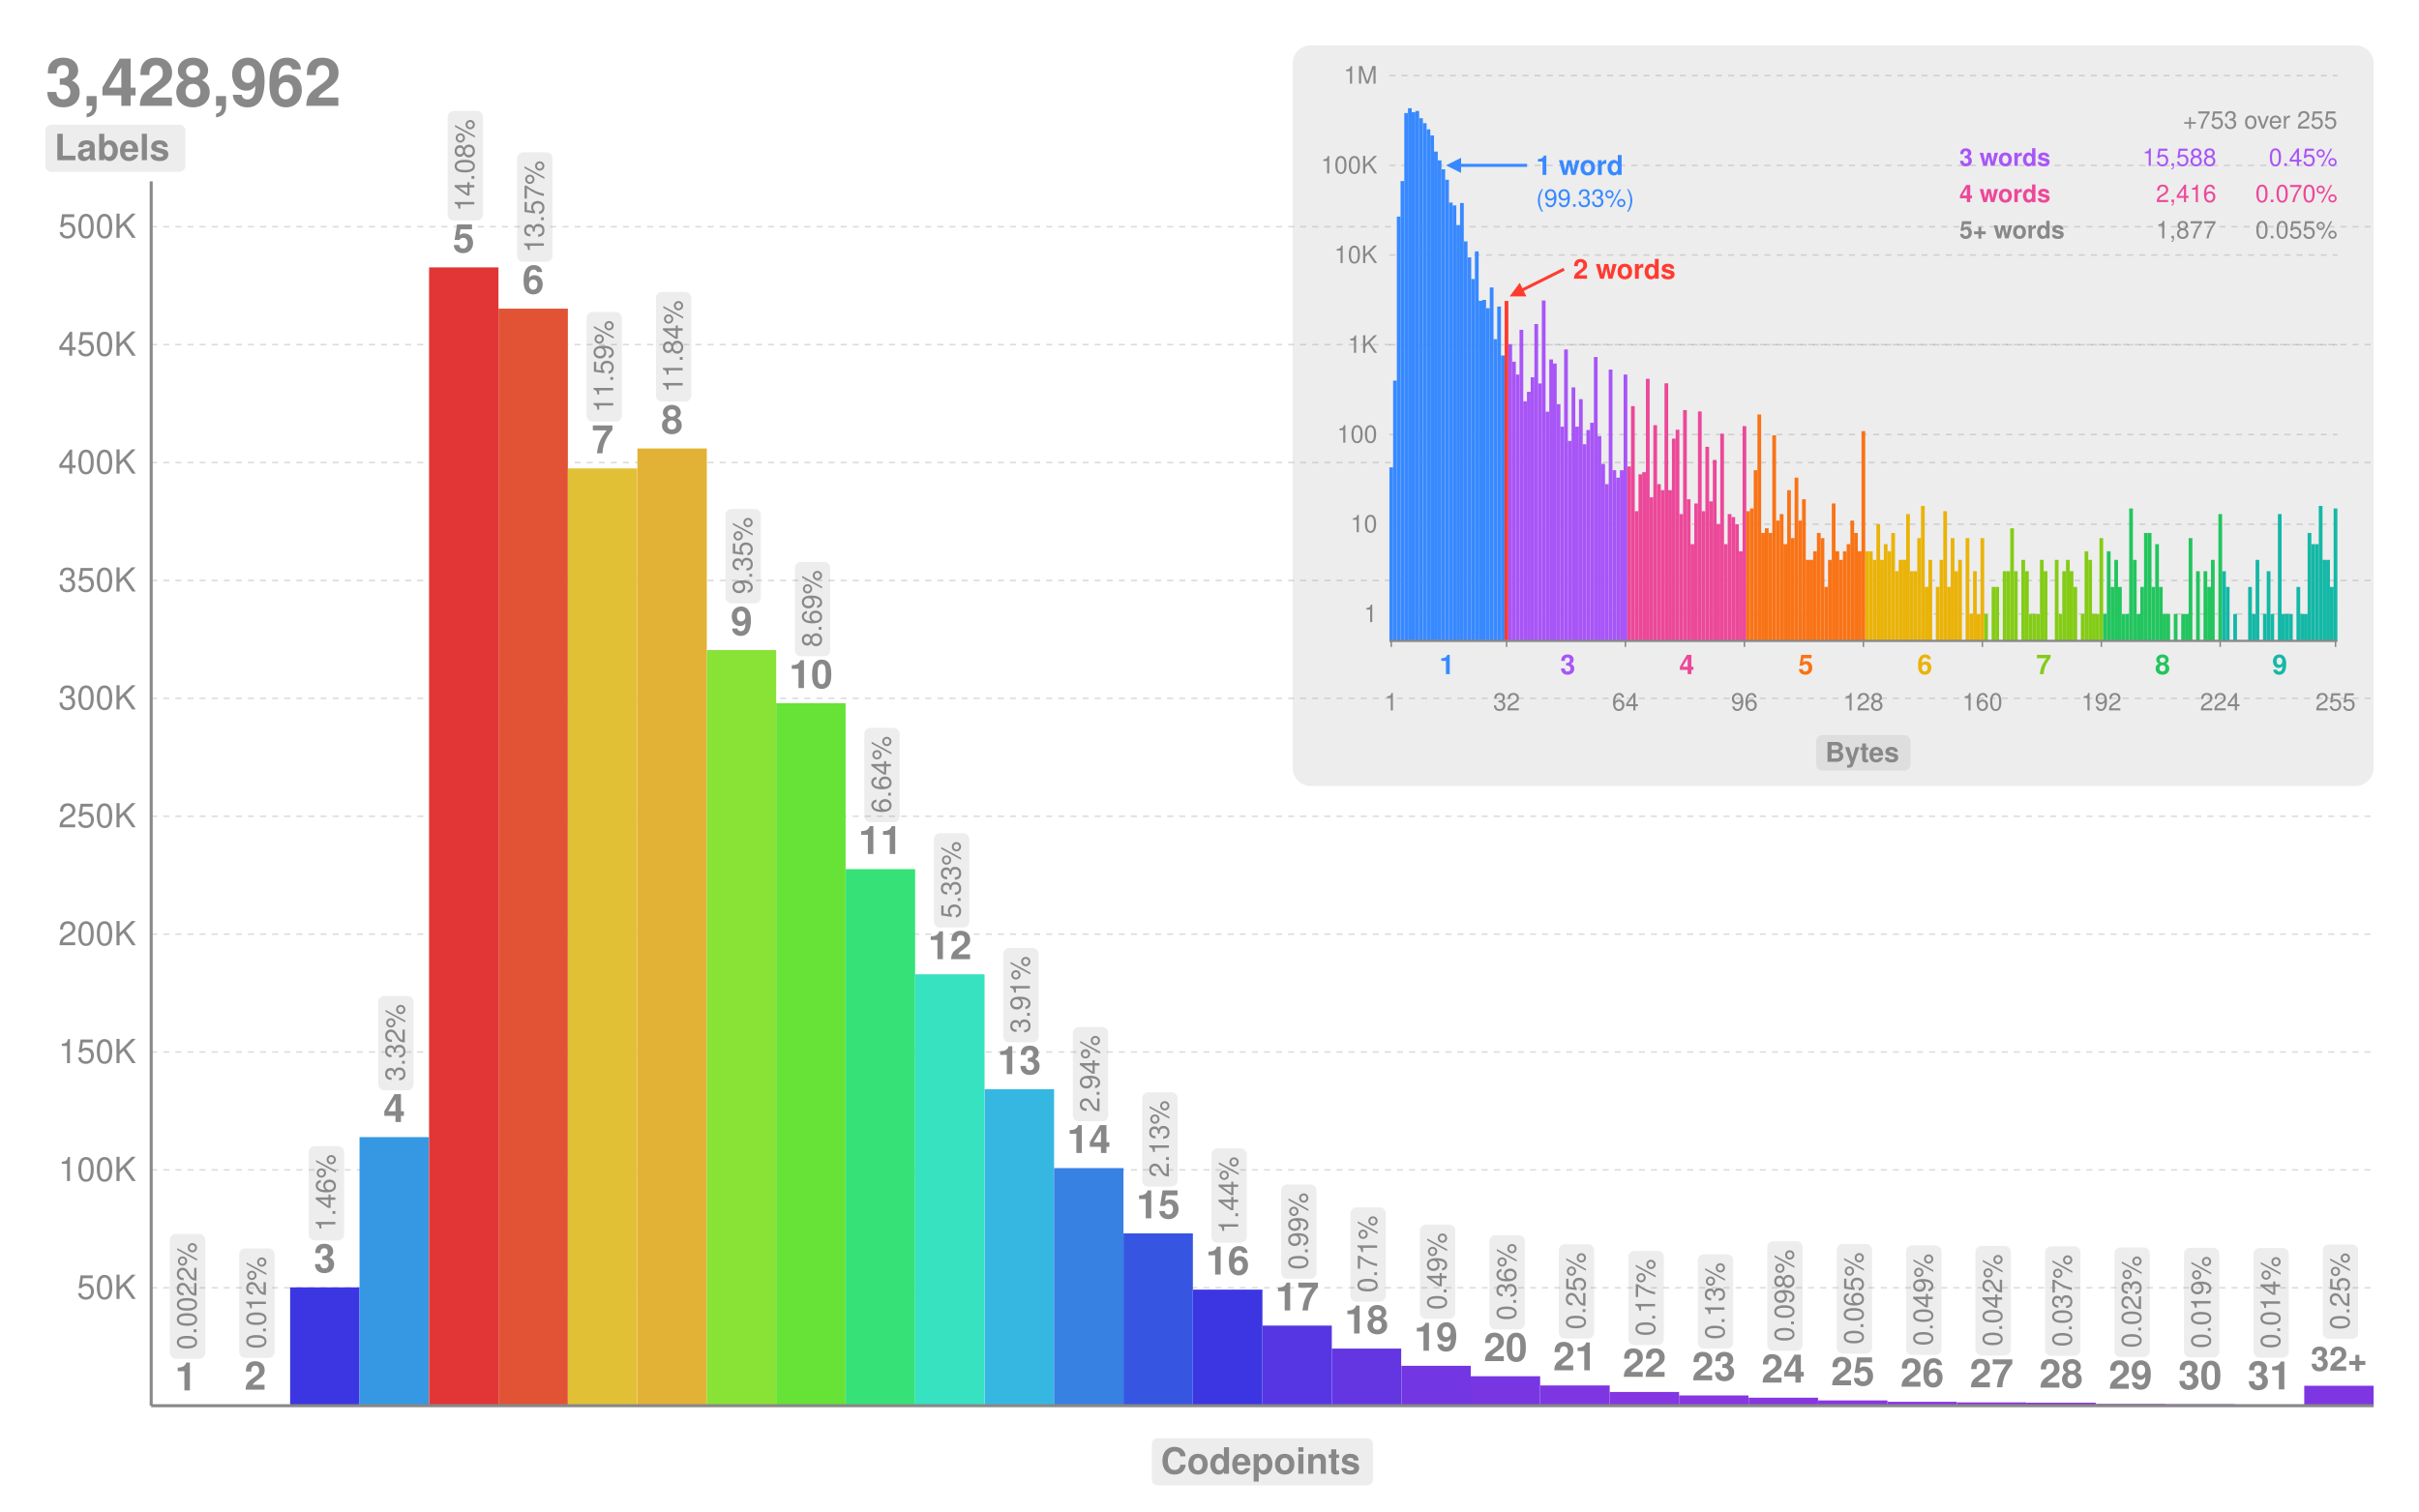
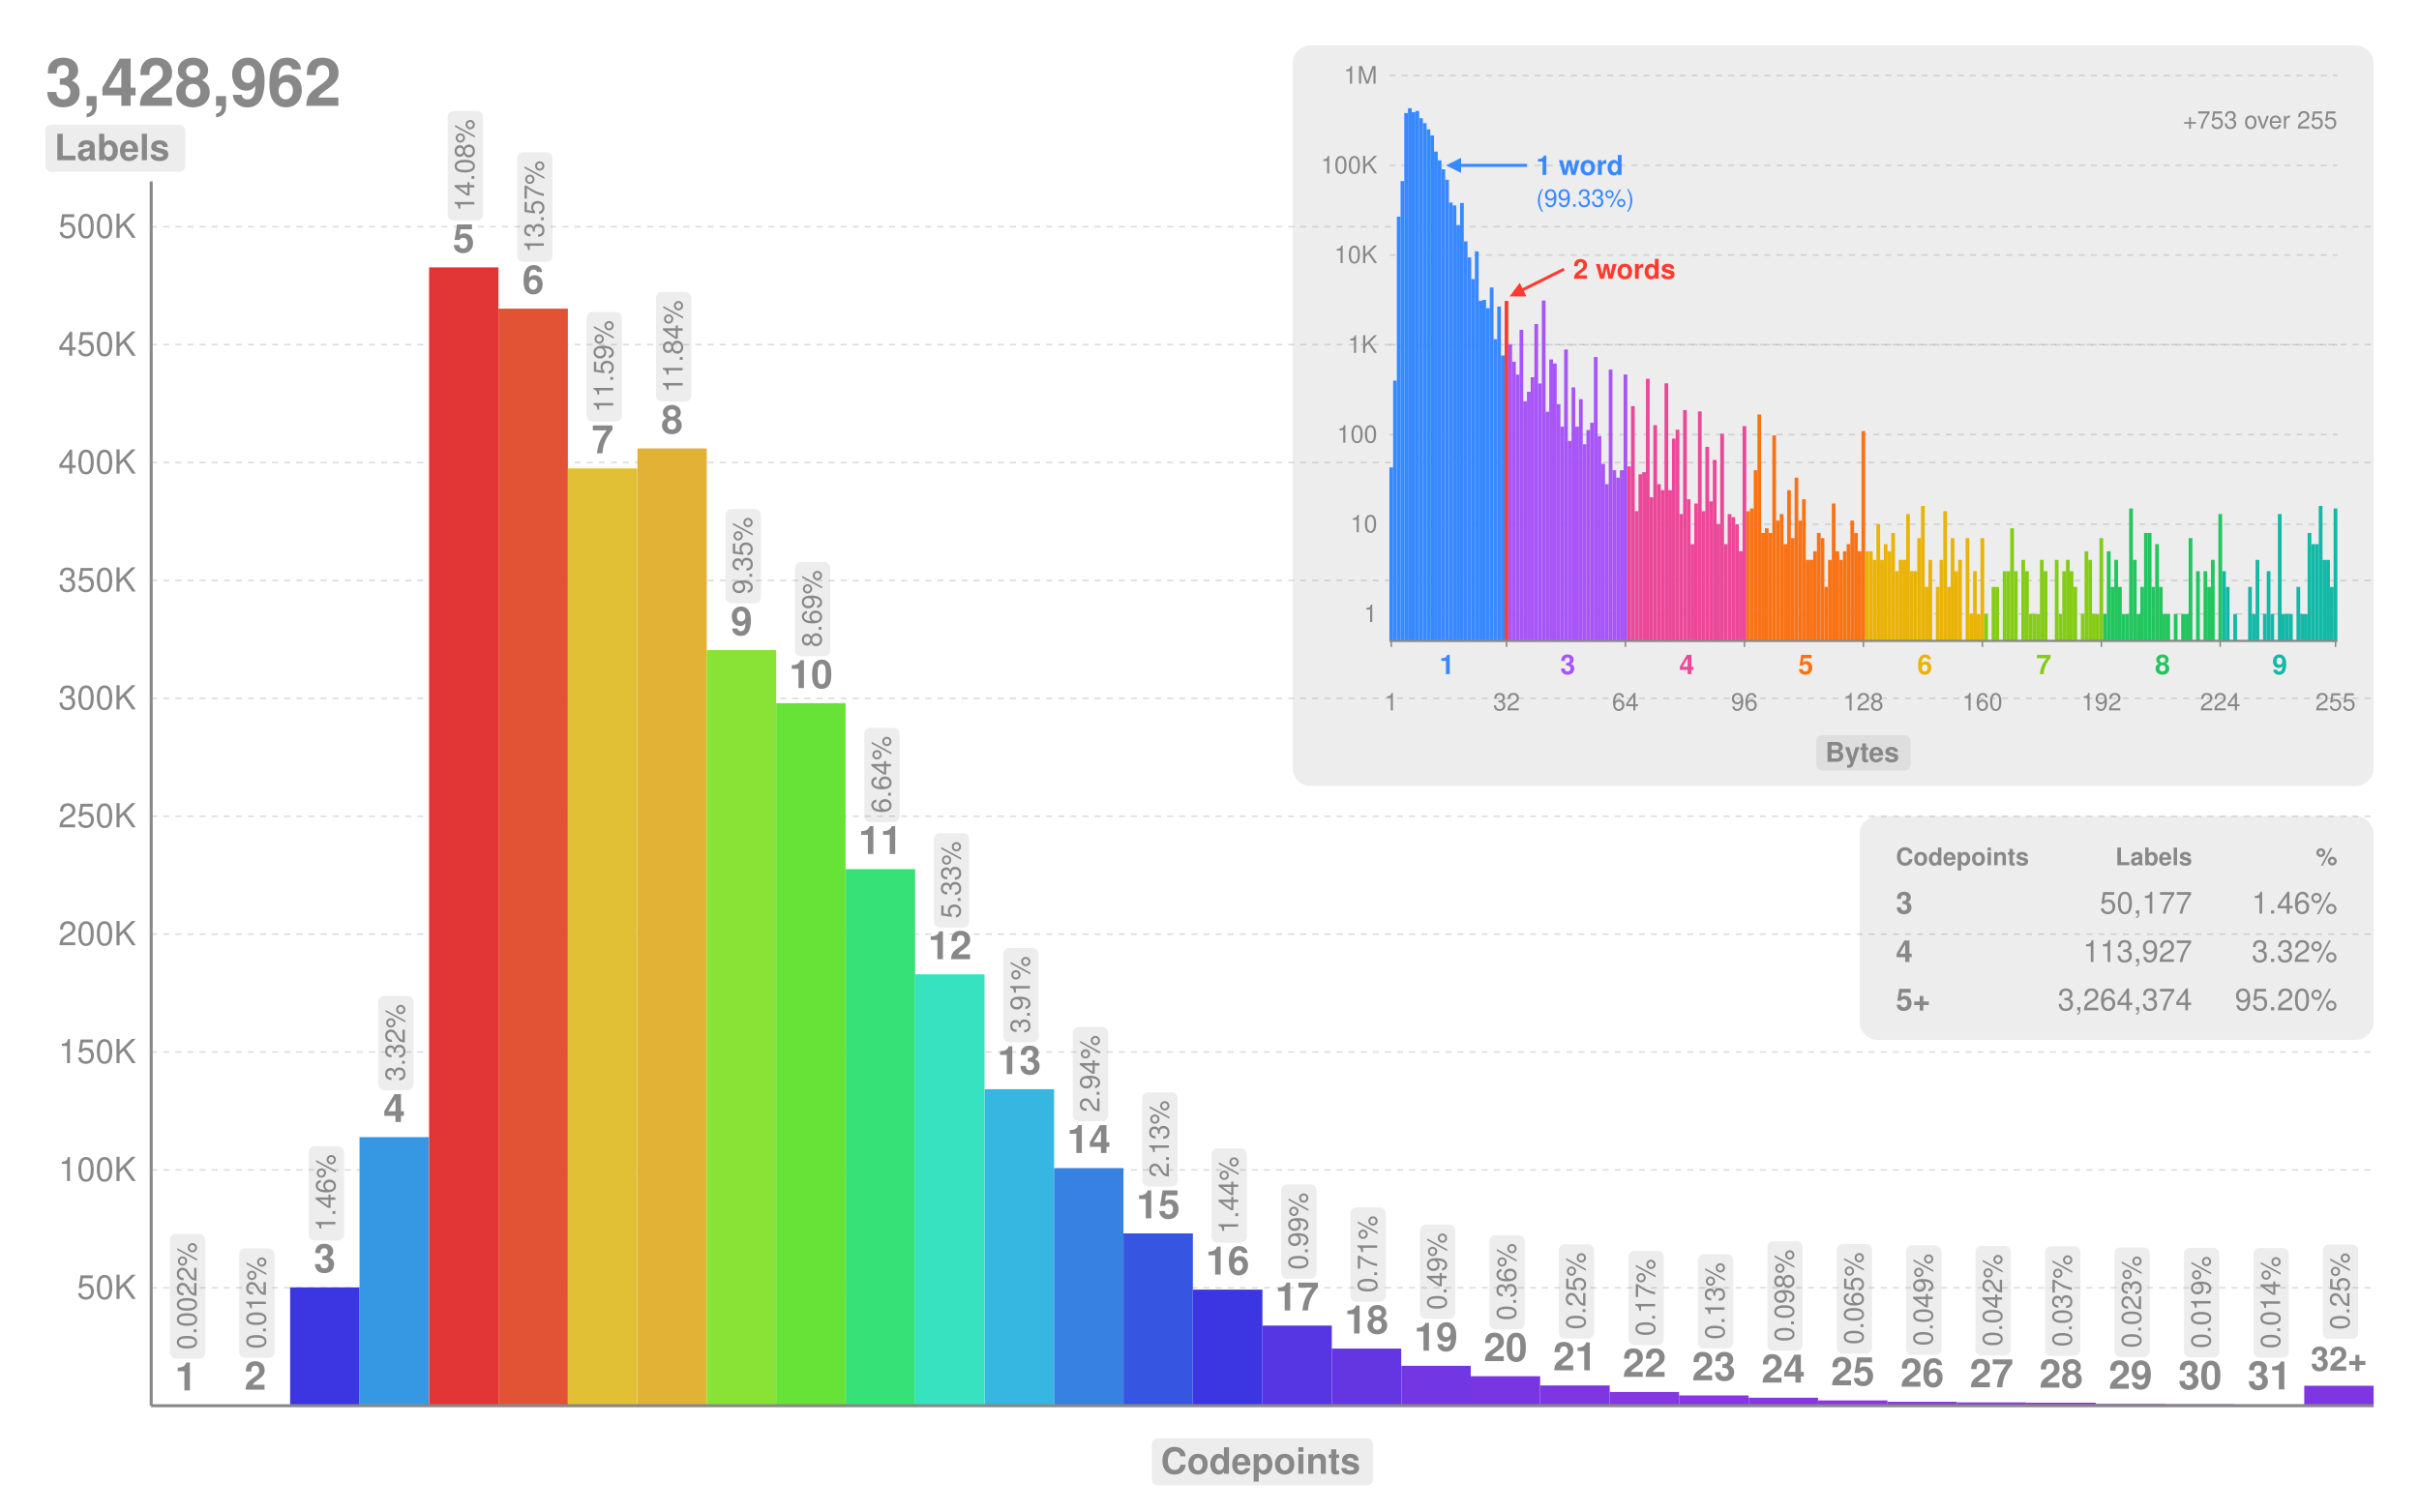
<svg xmlns="http://www.w3.org/2000/svg" viewBox="0 0 1600 1000" width="1600" height="1000" font-family="system-ui, -apple-system, &quot;Segoe UI&quot;, Helvetica, Arial, sans-serif" fill="#888">
  <line x1="100" x2="1570" y1="852.0" y2="852.0" stroke="rgba(136,136,136,0.3)" stroke-dasharray="4 4" />
  <text x="90" y="852.0" font-size="22" text-anchor="end" dominant-baseline="middle">50K</text>
  <line x1="100" x2="1570" y1="774.0" y2="774.0" stroke="rgba(136,136,136,0.3)" stroke-dasharray="4 4" />
  <text x="90" y="774.0" font-size="22" text-anchor="end" dominant-baseline="middle">100K</text>
  <line x1="100" x2="1570" y1="696.0" y2="696.0" stroke="rgba(136,136,136,0.3)" stroke-dasharray="4 4" />
  <text x="90" y="696.0" font-size="22" text-anchor="end" dominant-baseline="middle">150K</text>
  <line x1="100" x2="1570" y1="618.0" y2="618.0" stroke="rgba(136,136,136,0.3)" stroke-dasharray="4 4" />
  <text x="90" y="618.0" font-size="22" text-anchor="end" dominant-baseline="middle">200K</text>
  <line x1="100" x2="1570" y1="540.0" y2="540.0" stroke="rgba(136,136,136,0.3)" stroke-dasharray="4 4" />
  <text x="90" y="540.0" font-size="22" text-anchor="end" dominant-baseline="middle">250K</text>
  <line x1="100" x2="1570" y1="462.0" y2="462.0" stroke="rgba(136,136,136,0.3)" stroke-dasharray="4 4" />
  <text x="90" y="462.0" font-size="22" text-anchor="end" dominant-baseline="middle">300K</text>
  <line x1="100" x2="1570" y1="384.0" y2="384.0" stroke="rgba(136,136,136,0.3)" stroke-dasharray="4 4" />
  <text x="90" y="384.0" font-size="22" text-anchor="end" dominant-baseline="middle">350K</text>
  <line x1="100" x2="1570" y1="306.0" y2="306.0" stroke="rgba(136,136,136,0.3)" stroke-dasharray="4 4" />
  <text x="90" y="306.0" font-size="22" text-anchor="end" dominant-baseline="middle">400K</text>
  <line x1="100" x2="1570" y1="228.0" y2="228.0" stroke="rgba(136,136,136,0.3)" stroke-dasharray="4 4" />
  <text x="90" y="228.0" font-size="22" text-anchor="end" dominant-baseline="middle">450K</text>
  <line x1="100" x2="1570" y1="150.0" y2="150.0" stroke="rgba(136,136,136,0.3)" stroke-dasharray="4 4" />
  <text x="90" y="150.0" font-size="22" text-anchor="end" dominant-baseline="middle">500K</text>
  <text x="30" y="70" font-size="44" font-weight="bold">3,428,962</text>
  <g font-weight="bold">
    <rect x="30" y="82.48" width="92.6" height="31.2" rx="4" fill="rgba(136,136,136,0.15)" />
    <text x="36" y="106" font-size="24">Labels</text>
  </g>
  <rect x="100.0" y="929.9" width="45.9" height="0.1" fill="hsl(270 75% 55%)" />
  <text x="123.0" y="919.9" font-size="26" font-weight="bold" text-anchor="middle">1</text>
  <g transform="rotate(-90 123.0 885.9) translate(0 7)">
    <rect x="109.969" y="868.241" width="82.6" height="23.4" rx="4" fill="rgba(136,136,136,0.15)" />
    <text x="115.969" y="885.881" font-size="18">0.0022%</text>
  </g>
  <rect x="145.9" y="929.4" width="45.9" height="0.6" fill="hsl(270 75% 55%)" />
  <text x="168.9" y="919.4" font-size="26" font-weight="bold" text-anchor="middle">2</text>
  <g transform="rotate(-90 168.9 885.4) translate(0 7)">
    <rect x="155.906" y="867.725" width="72.5" height="23.4" rx="4" fill="rgba(136,136,136,0.15)" />
    <text x="161.906" y="885.365" font-size="18">0.012%</text>
  </g>
  <rect x="191.9" y="851.7" width="45.9" height="78.3" fill="hsl(242 75% 55%)" />
  <text x="214.8" y="841.7" font-size="26" font-weight="bold" text-anchor="middle">3</text>
  <g transform="rotate(-90 214.8 807.7) translate(0 7)">
    <rect x="201.844" y="790.084" width="62.4" height="23.4" rx="4" fill="rgba(136,136,136,0.15)" />
    <text x="207.844" y="807.724" font-size="18">1.46%</text>
  </g>
  <rect x="237.8" y="752.3" width="45.9" height="177.7" fill="hsl(206 75% 55%)" />
  <text x="260.8" y="742.3" font-size="26" font-weight="bold" text-anchor="middle">4</text>
  <g transform="rotate(-90 260.8 708.3) translate(0 7)">
    <rect x="247.781" y="690.634" width="62.4" height="23.4" rx="4" fill="rgba(136,136,136,0.15)" />
    <text x="253.781" y="708.274" font-size="18">3.32%</text>
  </g>
  <rect x="283.8" y="176.9" width="45.9" height="753.1" fill="hsl(0 75% 55%)" />
  <text x="306.7" y="166.9" font-size="26" font-weight="bold" text-anchor="middle">5</text>
  <g transform="rotate(-90 306.7 132.9) translate(0 7)">
    <rect x="293.719" y="115.289" width="72.5" height="23.4" rx="4" fill="rgba(136,136,136,0.15)" />
    <text x="299.719" y="132.929" font-size="18">14.08%</text>
  </g>
  <rect x="329.7" y="204.2" width="45.9" height="725.8" fill="hsl(10 75% 55%)" />
  <text x="352.7" y="194.2" font-size="26" font-weight="bold" text-anchor="middle">6</text>
  <g transform="rotate(-90 352.7 160.2) translate(0 7)">
    <rect x="339.656" y="142.568" width="72.5" height="23.4" rx="4" fill="rgba(136,136,136,0.15)" />
    <text x="345.656" y="160.208" font-size="18">13.57%</text>
  </g>
  <rect x="375.6" y="309.9" width="45.9" height="620.1" fill="hsl(48 75% 55%)" />
  <text x="398.6" y="299.9" font-size="26" font-weight="bold" text-anchor="middle">7</text>
  <g transform="rotate(-90 398.6 265.9) translate(0 7)">
    <rect x="385.594" y="248.249" width="72.5" height="23.4" rx="4" fill="rgba(136,136,136,0.15)" />
    <text x="391.594" y="265.889" font-size="18">11.59%</text>
  </g>
  <rect x="421.6" y="296.7" width="45.9" height="633.3" fill="hsl(43 75% 55%)" />
  <text x="444.5" y="286.7" font-size="26" font-weight="bold" text-anchor="middle">8</text>
  <g transform="rotate(-90 444.5 252.7) translate(0 7)">
    <rect x="431.531" y="235.062" width="72.5" height="23.4" rx="4" fill="rgba(136,136,136,0.15)" />
    <text x="437.531" y="252.702" font-size="18">11.84%</text>
  </g>
  <rect x="467.5" y="430.1" width="45.9" height="499.9" fill="hsl(91 75% 55%)" />
  <text x="490.5" y="420.1" font-size="26" font-weight="bold" text-anchor="middle">9</text>
  <g transform="rotate(-90 490.5 386.1) translate(0 7)">
    <rect x="477.469" y="368.467" width="62.4" height="23.4" rx="4" fill="rgba(136,136,136,0.15)" />
    <text x="483.469" y="386.107" font-size="18">9.35%</text>
  </g>
  <rect x="513.4" y="465.2" width="45.9" height="464.8" fill="hsl(103 75% 55%)" />
  <text x="536.4" y="455.2" font-size="26" font-weight="bold" text-anchor="middle">10</text>
  <g transform="rotate(-90 536.4 421.2) translate(0 7)">
    <rect x="523.406" y="403.541" width="62.4" height="23.4" rx="4" fill="rgba(136,136,136,0.15)" />
    <text x="529.406" y="421.181" font-size="18">8.69%</text>
  </g>
  <rect x="559.4" y="575.0" width="45.9" height="355.0" fill="hsl(143 75% 55%)" />
  <text x="582.3" y="565.0" font-size="26" font-weight="bold" text-anchor="middle">11</text>
  <g transform="rotate(-90 582.3 531.0) translate(0 7)">
    <rect x="569.344" y="513.374" width="62.4" height="23.4" rx="4" fill="rgba(136,136,136,0.15)" />
    <text x="575.344" y="531.014" font-size="18">6.64%</text>
  </g>
  <rect x="605.3" y="644.6" width="45.9" height="285.4" fill="hsl(168 75% 55%)" />
  <text x="628.3" y="634.6" font-size="26" font-weight="bold" text-anchor="middle">12</text>
  <g transform="rotate(-90 628.3 600.6) translate(0 7)">
    <rect x="615.281" y="583.005" width="62.4" height="23.4" rx="4" fill="rgba(136,136,136,0.15)" />
    <text x="621.281" y="600.645" font-size="18">5.33%</text>
  </g>
  <rect x="651.3" y="720.6" width="45.9" height="209.4" fill="hsl(195 75% 55%)" />
  <text x="674.2" y="710.6" font-size="26" font-weight="bold" text-anchor="middle">13</text>
  <g transform="rotate(-90 674.2 676.6) translate(0 7)">
    <rect x="661.219" y="658.964" width="62.4" height="23.4" rx="4" fill="rgba(136,136,136,0.15)" />
    <text x="667.219" y="676.604" font-size="18">3.91%</text>
  </g>
  <rect x="697.2" y="772.8" width="45.9" height="157.2" fill="hsl(214 75% 55%)" />
  <text x="720.2" y="762.8" font-size="26" font-weight="bold" text-anchor="middle">14</text>
  <g transform="rotate(-90 720.2 728.8) translate(0 7)">
    <rect x="707.156" y="711.198" width="62.4" height="23.4" rx="4" fill="rgba(136,136,136,0.15)" />
    <text x="713.156" y="728.838" font-size="18">2.94%</text>
  </g>
  <rect x="743.1" y="816.0" width="45.9" height="114.0" fill="hsl(229 75% 55%)" />
  <text x="766.1" y="806.0" font-size="26" font-weight="bold" text-anchor="middle">15</text>
  <g transform="rotate(-90 766.1 772.0) translate(0 7)">
    <rect x="753.094" y="754.388" width="62.4" height="23.4" rx="4" fill="rgba(136,136,136,0.15)" />
    <text x="759.094" y="772.028" font-size="18">2.13%</text>
  </g>
  <rect x="789.1" y="853.2" width="45.9" height="76.8" fill="hsl(242 75% 55%)" />
  <text x="812.0" y="843.2" font-size="26" font-weight="bold" text-anchor="middle">16</text>
  <g transform="rotate(-90 812.0 809.2) translate(0 7)">
    <rect x="799.031" y="791.521" width="62.4" height="23.4" rx="4" fill="rgba(136,136,136,0.15)" />
    <text x="805.031" y="809.161" font-size="18">1.44%</text>
  </g>
  <rect x="835.0" y="877.0" width="45.9" height="53.0" fill="hsl(251 75% 55%)" />
  <text x="858.0" y="867.0" font-size="26" font-weight="bold" text-anchor="middle">17</text>
  <g transform="rotate(-90 858.0 833.0) translate(0 7)">
    <rect x="844.969" y="815.4" width="62.4" height="23.4" rx="4" fill="rgba(136,136,136,0.15)" />
    <text x="850.969" y="833.04" font-size="18">0.99%</text>
  </g>
  <rect x="880.9" y="892.2" width="45.9" height="37.8" fill="hsl(256 75% 55%)" />
  <text x="903.9" y="882.2" font-size="26" font-weight="bold" text-anchor="middle">18</text>
  <g transform="rotate(-90 903.9 848.2) translate(0 7)">
    <rect x="890.906" y="830.511" width="62.4" height="23.4" rx="4" fill="rgba(136,136,136,0.15)" />
    <text x="896.906" y="848.151" font-size="18">0.71%</text>
  </g>
  <rect x="926.9" y="903.6" width="45.9" height="26.4" fill="hsl(261 75% 55%)" />
  <text x="949.8" y="893.6" font-size="26" font-weight="bold" text-anchor="middle">19</text>
  <g transform="rotate(-90 949.8 859.6) translate(0 7)">
    <rect x="936.844" y="841.96" width="62.4" height="23.4" rx="4" fill="rgba(136,136,136,0.15)" />
    <text x="942.844" y="859.6" font-size="18">0.49%</text>
  </g>
  <rect x="972.8" y="910.5" width="45.9" height="19.5" fill="hsl(263 75% 55%)" />
  <text x="995.8" y="900.5" font-size="26" font-weight="bold" text-anchor="middle">20</text>
  <g transform="rotate(-90 995.8 866.5) translate(0 7)">
    <rect x="982.781" y="848.851" width="62.4" height="23.4" rx="4" fill="rgba(136,136,136,0.15)" />
    <text x="988.781" y="866.491" font-size="18">0.36%</text>
  </g>
  <rect x="1018.8" y="916.6" width="45.9" height="13.4" fill="hsl(265 75% 55%)" />
  <text x="1041.7" y="906.6" font-size="26" font-weight="bold" text-anchor="middle">21</text>
  <g transform="rotate(-90 1041.7 872.6) translate(0 7)">
    <rect x="1028.719" y="854.941" width="62.4" height="23.4" rx="4" fill="rgba(136,136,136,0.15)" />
    <text x="1034.719" y="872.581" font-size="18">0.25%</text>
  </g>
  <rect x="1064.7" y="920.9" width="45.9" height="9.1" fill="hsl(267 75% 55%)" />
  <text x="1087.7" y="910.9" font-size="26" font-weight="bold" text-anchor="middle">22</text>
  <g transform="rotate(-90 1087.7 876.9) translate(0 7)">
    <rect x="1074.656" y="859.287" width="62.4" height="23.4" rx="4" fill="rgba(136,136,136,0.15)" />
    <text x="1080.656" y="876.927" font-size="18">0.17%</text>
  </g>
  <rect x="1110.6" y="923.2" width="45.9" height="6.8" fill="hsl(268 75% 55%)" />
  <text x="1133.6" y="913.2" font-size="26" font-weight="bold" text-anchor="middle">23</text>
  <g transform="rotate(-90 1133.6 879.2) translate(0 7)">
    <rect x="1120.594" y="861.593" width="62.4" height="23.4" rx="4" fill="rgba(136,136,136,0.15)" />
    <text x="1126.594" y="879.233" font-size="18">0.13%</text>
  </g>
  <rect x="1156.6" y="924.7" width="45.9" height="5.3" fill="hsl(268 75% 55%)" />
  <text x="1179.5" y="914.7" font-size="26" font-weight="bold" text-anchor="middle">24</text>
  <g transform="rotate(-90 1179.5 880.7) translate(0 7)">
    <rect x="1166.531" y="863.103" width="72.5" height="23.4" rx="4" fill="rgba(136,136,136,0.15)" />
    <text x="1172.531" y="880.743" font-size="18">0.098%</text>
  </g>
  <rect x="1202.5" y="926.5" width="45.9" height="3.5" fill="hsl(269 75% 55%)" />
  <text x="1225.5" y="916.5" font-size="26" font-weight="bold" text-anchor="middle">25</text>
  <g transform="rotate(-90 1225.5 882.5) translate(0 7)">
    <rect x="1212.469" y="864.866" width="72.5" height="23.4" rx="4" fill="rgba(136,136,136,0.15)" />
    <text x="1218.469" y="882.506" font-size="18">0.065%</text>
  </g>
  <rect x="1248.4" y="927.4" width="45.9" height="2.6" fill="hsl(269 75% 55%)" />
  <text x="1271.4" y="917.4" font-size="26" font-weight="bold" text-anchor="middle">26</text>
  <g transform="rotate(-90 1271.4 883.4) translate(0 7)">
    <rect x="1258.406" y="865.753" width="72.5" height="23.4" rx="4" fill="rgba(136,136,136,0.15)" />
    <text x="1264.406" y="883.393" font-size="18">0.049%</text>
  </g>
  <rect x="1294.4" y="927.8" width="45.9" height="2.2" fill="hsl(269 75% 55%)" />
  <text x="1317.3" y="917.8" font-size="26" font-weight="bold" text-anchor="middle">27</text>
  <g transform="rotate(-90 1317.3 883.8) translate(0 7)">
    <rect x="1304.344" y="866.117" width="72.5" height="23.4" rx="4" fill="rgba(136,136,136,0.15)" />
    <text x="1310.344" y="883.757" font-size="18">0.042%</text>
  </g>
  <rect x="1340.3" y="928.0" width="45.9" height="2.0" fill="hsl(269 75% 55%)" />
  <text x="1363.3" y="918.0" font-size="26" font-weight="bold" text-anchor="middle">28</text>
  <g transform="rotate(-90 1363.3 884.0) translate(0 7)">
    <rect x="1350.281" y="866.391" width="72.5" height="23.4" rx="4" fill="rgba(136,136,136,0.15)" />
    <text x="1356.281" y="884.031" font-size="18">0.037%</text>
  </g>
  <rect x="1386.3" y="928.8" width="45.9" height="1.2" fill="hsl(270 75% 55%)" />
  <text x="1409.2" y="918.8" font-size="26" font-weight="bold" text-anchor="middle">29</text>
  <g transform="rotate(-90 1409.2 884.8) translate(0 7)">
    <rect x="1396.219" y="867.148" width="72.5" height="23.4" rx="4" fill="rgba(136,136,136,0.15)" />
    <text x="1402.219" y="884.788" font-size="18">0.023%</text>
  </g>
  <rect x="1432.2" y="929.0" width="45.9" height="1.0" fill="hsl(270 75% 55%)" />
  <text x="1455.2" y="919.0" font-size="26" font-weight="bold" text-anchor="middle">30</text>
  <g transform="rotate(-90 1455.2 885.0) translate(0 7)">
    <rect x="1442.156" y="867.348" width="72.5" height="23.4" rx="4" fill="rgba(136,136,136,0.15)" />
    <text x="1448.156" y="884.988" font-size="18">0.019%</text>
  </g>
  <rect x="1478.1" y="929.2" width="45.9" height="0.8" fill="hsl(270 75% 55%)" />
  <text x="1501.1" y="919.2" font-size="26" font-weight="bold" text-anchor="middle">31</text>
  <g transform="rotate(-90 1501.1 885.2) translate(0 7)">
    <rect x="1488.094" y="867.607" width="72.5" height="23.4" rx="4" fill="rgba(136,136,136,0.15)" />
    <text x="1494.094" y="885.247" font-size="18">0.014%</text>
  </g>
  <rect x="1524.1" y="916.8" width="45.9" height="13.2" fill="hsl(265 75% 55%)" />
  <text x="1547.0" y="906.8" font-size="22" font-weight="bold" text-anchor="middle">32+</text>
  <g transform="rotate(-90 1547.0 872.8) translate(0 7)">
    <rect x="1534.031" y="855.156" width="62.4" height="23.4" rx="4" fill="rgba(136,136,136,0.15)" />
    <text x="1540.031" y="872.796" font-size="18">0.25%</text>
  </g>
  <g>
    <rect x="855" y="30" width="715" height="490" rx="12" fill="rgba(136,136,136,0.15)" />
    <line x1="919" x2="1546" y1="406.2" y2="406.2" stroke="rgba(136,136,136,0.3)" stroke-dasharray="4 4" />
    <text x="911" y="406.2" font-size="16" text-anchor="end" dominant-baseline="middle">1</text>
    <line x1="919" x2="1546" y1="346.8" y2="346.8" stroke="rgba(136,136,136,0.3)" stroke-dasharray="4 4" />
    <text x="911" y="346.8" font-size="16" text-anchor="end" dominant-baseline="middle">10</text>
    <line x1="919" x2="1546" y1="287.5" y2="287.5" stroke="rgba(136,136,136,0.3)" stroke-dasharray="4 4" />
    <text x="911" y="287.5" font-size="16" text-anchor="end" dominant-baseline="middle">100</text>
    <line x1="919" x2="1546" y1="228.1" y2="228.1" stroke="rgba(136,136,136,0.3)" stroke-dasharray="4 4" />
    <text x="911" y="228.1" font-size="16" text-anchor="end" dominant-baseline="middle">1K</text>
    <line x1="919" x2="1546" y1="168.7" y2="168.7" stroke="rgba(136,136,136,0.3)" stroke-dasharray="4 4" />
    <text x="911" y="168.7" font-size="16" text-anchor="end" dominant-baseline="middle">10K</text>
    <line x1="919" x2="1546" y1="109.4" y2="109.4" stroke="rgba(136,136,136,0.3)" stroke-dasharray="4 4" />
    <text x="911" y="109.4" font-size="16" text-anchor="end" dominant-baseline="middle">100K</text>
    <line x1="919" x2="1546" y1="50.0" y2="50.0" stroke="rgba(136,136,136,0.3)" stroke-dasharray="4 4" />
    <text x="911" y="50.0" font-size="16" text-anchor="end" dominant-baseline="middle">1M</text>
    <text x="1546" y="79.7" font-size="16" text-anchor="end" dominant-baseline="middle">+753 over 255</text>
    <rect x="919.00" y="309.2" width="2.46" height="114.8" fill="#3889ff" />
    <rect x="921.46" y="251.8" width="2.46" height="172.2" fill="#3889ff" />
    <rect x="923.92" y="143.3" width="2.46" height="280.7" fill="#3889ff" />
    <rect x="926.38" y="119.8" width="2.46" height="304.2" fill="#3889ff" />
    <rect x="928.84" y="74.8" width="2.46" height="349.2" fill="#3889ff" />
    <rect x="931.29" y="71.6" width="2.46" height="352.4" fill="#3889ff" />
    <rect x="933.75" y="74.2" width="2.46" height="349.8" fill="#3889ff" />
    <rect x="936.21" y="73.4" width="2.46" height="350.6" fill="#3889ff" />
    <rect x="938.67" y="78.2" width="2.46" height="345.8" fill="#3889ff" />
    <rect x="941.13" y="81.5" width="2.46" height="342.5" fill="#3889ff" />
    <rect x="943.59" y="85.6" width="2.46" height="338.4" fill="#3889ff" />
    <rect x="946.05" y="89.6" width="2.46" height="334.4" fill="#3889ff" />
    <rect x="948.51" y="100.3" width="2.46" height="323.7" fill="#3889ff" />
    <rect x="950.96" y="106.1" width="2.46" height="317.9" fill="#3889ff" />
    <rect x="953.42" y="112.0" width="2.46" height="312.0" fill="#3889ff" />
    <rect x="955.88" y="118.9" width="2.46" height="305.1" fill="#3889ff" />
    <rect x="958.34" y="134.0" width="2.46" height="290.0" fill="#3889ff" />
    <rect x="960.80" y="135.9" width="2.46" height="288.1" fill="#3889ff" />
    <rect x="963.26" y="148.9" width="2.46" height="275.1" fill="#3889ff" />
    <rect x="965.72" y="134.3" width="2.46" height="289.7" fill="#3889ff" />
    <rect x="968.18" y="159.7" width="2.46" height="264.3" fill="#3889ff" />
    <rect x="970.64" y="170.3" width="2.46" height="253.7" fill="#3889ff" />
    <rect x="973.09" y="184.6" width="2.46" height="239.4" fill="#3889ff" />
    <rect x="975.55" y="166.3" width="2.46" height="257.7" fill="#3889ff" />
    <rect x="978.01" y="199.0" width="2.46" height="225.0" fill="#3889ff" />
    <rect x="980.47" y="198.4" width="2.46" height="225.6" fill="#3889ff" />
    <rect x="982.93" y="203.9" width="2.46" height="220.1" fill="#3889ff" />
    <rect x="985.39" y="190.2" width="2.46" height="233.8" fill="#3889ff" />
    <rect x="987.85" y="224.4" width="2.46" height="199.6" fill="#3889ff" />
    <rect x="990.31" y="202.8" width="2.46" height="221.2" fill="#3889ff" />
    <rect x="992.76" y="235.2" width="2.46" height="188.8" fill="#3889ff" />
    <rect x="995.22" y="199.1" width="2.46" height="224.9" fill="#ff3b30" />
    <rect x="997.68" y="227.8" width="2.46" height="196.2" fill="#a855f7" />
    <rect x="1000.14" y="239.3" width="2.46" height="184.7" fill="#a855f7" />
    <rect x="1002.60" y="247.8" width="2.46" height="176.2" fill="#a855f7" />
    <rect x="1005.06" y="218.2" width="2.46" height="205.8" fill="#a855f7" />
    <rect x="1007.52" y="265.5" width="2.46" height="158.5" fill="#a855f7" />
    <rect x="1009.98" y="259.2" width="2.46" height="164.8" fill="#a855f7" />
    <rect x="1012.44" y="249.6" width="2.46" height="174.4" fill="#a855f7" />
    <rect x="1014.89" y="214.4" width="2.46" height="209.6" fill="#a855f7" />
    <rect x="1017.35" y="253.7" width="2.46" height="170.3" fill="#a855f7" />
    <rect x="1019.81" y="198.8" width="2.46" height="225.2" fill="#a855f7" />
    <rect x="1022.27" y="272.4" width="2.46" height="151.6" fill="#a855f7" />
    <rect x="1024.73" y="237.8" width="2.46" height="186.2" fill="#a855f7" />
    <rect x="1027.19" y="240.5" width="2.46" height="183.5" fill="#a855f7" />
    <rect x="1029.65" y="267.4" width="2.46" height="156.6" fill="#a855f7" />
    <rect x="1032.11" y="282.3" width="2.46" height="141.7" fill="#a855f7" />
    <rect x="1034.56" y="231.2" width="2.46" height="192.8" fill="#a855f7" />
    <rect x="1037.02" y="291.7" width="2.46" height="132.3" fill="#a855f7" />
    <rect x="1039.48" y="256.3" width="2.46" height="167.7" fill="#a855f7" />
    <rect x="1041.94" y="282.3" width="2.46" height="141.7" fill="#a855f7" />
    <rect x="1044.40" y="264.1" width="2.46" height="159.9" fill="#a855f7" />
    <rect x="1046.86" y="293.9" width="2.46" height="130.1" fill="#a855f7" />
    <rect x="1049.32" y="284.5" width="2.46" height="139.5" fill="#a855f7" />
    <rect x="1051.78" y="279.7" width="2.46" height="144.3" fill="#a855f7" />
    <rect x="1054.24" y="236.2" width="2.46" height="187.8" fill="#a855f7" />
    <rect x="1056.69" y="288.5" width="2.46" height="135.5" fill="#a855f7" />
    <rect x="1059.15" y="306.9" width="2.46" height="117.1" fill="#a855f7" />
    <rect x="1061.61" y="320.3" width="2.46" height="103.7" fill="#a855f7" />
    <rect x="1064.07" y="244.5" width="2.46" height="179.5" fill="#a855f7" />
    <rect x="1066.53" y="311.1" width="2.46" height="112.9" fill="#a855f7" />
    <rect x="1068.99" y="316.0" width="2.46" height="108.0" fill="#a855f7" />
    <rect x="1071.45" y="311.1" width="2.46" height="112.9" fill="#a855f7" />
    <rect x="1073.91" y="247.8" width="2.46" height="176.2" fill="#a855f7" />
    <rect x="1076.36" y="308.6" width="2.46" height="115.4" fill="#ec4899" />
    <rect x="1078.82" y="268.7" width="2.46" height="155.3" fill="#ec4899" />
    <rect x="1081.28" y="338.2" width="2.46" height="85.8" fill="#ec4899" />
    <rect x="1083.74" y="313.8" width="2.46" height="110.2" fill="#ec4899" />
    <rect x="1086.20" y="312.4" width="2.46" height="111.6" fill="#ec4899" />
    <rect x="1088.66" y="250.6" width="2.46" height="173.4" fill="#ec4899" />
    <rect x="1091.12" y="329.0" width="2.46" height="95.0" fill="#ec4899" />
    <rect x="1093.58" y="281.3" width="2.46" height="142.7" fill="#ec4899" />
    <rect x="1096.04" y="320.3" width="2.46" height="103.7" fill="#ec4899" />
    <rect x="1098.49" y="324.3" width="2.46" height="99.7" fill="#ec4899" />
    <rect x="1100.95" y="253.6" width="2.46" height="170.4" fill="#ec4899" />
    <rect x="1103.41" y="324.3" width="2.46" height="99.7" fill="#ec4899" />
    <rect x="1105.87" y="290.2" width="2.46" height="133.8" fill="#ec4899" />
    <rect x="1108.33" y="284.3" width="2.46" height="139.7" fill="#ec4899" />
    <rect x="1110.79" y="340.1" width="2.46" height="83.9" fill="#ec4899" />
    <rect x="1113.25" y="271.3" width="2.46" height="152.7" fill="#ec4899" />
    <rect x="1115.71" y="330.3" width="2.46" height="93.7" fill="#ec4899" />
    <rect x="1118.16" y="360.0" width="2.46" height="64.0" fill="#ec4899" />
    <rect x="1120.62" y="333.1" width="2.46" height="90.9" fill="#ec4899" />
    <rect x="1123.08" y="272.2" width="2.46" height="151.8" fill="#ec4899" />
    <rect x="1125.54" y="338.2" width="2.46" height="85.8" fill="#ec4899" />
    <rect x="1128.00" y="295.6" width="2.46" height="128.4" fill="#ec4899" />
    <rect x="1130.46" y="331.7" width="2.46" height="92.3" fill="#ec4899" />
    <rect x="1132.92" y="304.3" width="2.46" height="119.7" fill="#ec4899" />
    <rect x="1135.38" y="346.8" width="2.46" height="77.2" fill="#ec4899" />
    <rect x="1137.84" y="286.9" width="2.46" height="137.1" fill="#ec4899" />
    <rect x="1140.29" y="360.0" width="2.46" height="64.0" fill="#ec4899" />
    <rect x="1142.75" y="340.1" width="2.46" height="83.9" fill="#ec4899" />
    <rect x="1145.21" y="342.1" width="2.46" height="81.9" fill="#ec4899" />
    <rect x="1147.67" y="346.8" width="2.46" height="77.2" fill="#ec4899" />
    <rect x="1150.13" y="364.7" width="2.46" height="59.3" fill="#ec4899" />
    <rect x="1152.59" y="281.9" width="2.46" height="142.1" fill="#ec4899" />
    <rect x="1155.05" y="338.2" width="2.46" height="85.8" fill="#f97316" />
    <rect x="1157.51" y="336.4" width="2.46" height="87.6" fill="#f97316" />
    <rect x="1159.96" y="311.1" width="2.46" height="112.9" fill="#f97316" />
    <rect x="1162.42" y="274.2" width="2.46" height="149.8" fill="#f97316" />
    <rect x="1164.88" y="352.6" width="2.46" height="71.4" fill="#f97316" />
    <rect x="1167.34" y="349.5" width="2.46" height="74.5" fill="#f97316" />
    <rect x="1169.80" y="352.6" width="2.46" height="71.4" fill="#f97316" />
    <rect x="1172.26" y="288.0" width="2.46" height="136.0" fill="#f97316" />
    <rect x="1174.72" y="344.4" width="2.46" height="79.6" fill="#f97316" />
    <rect x="1177.18" y="340.1" width="2.46" height="83.9" fill="#f97316" />
    <rect x="1179.64" y="360.0" width="2.46" height="64.0" fill="#f97316" />
    <rect x="1182.09" y="324.3" width="2.46" height="99.7" fill="#f97316" />
    <rect x="1184.55" y="356.0" width="2.46" height="68.0" fill="#f97316" />
    <rect x="1187.01" y="316.0" width="2.46" height="108.0" fill="#f97316" />
    <rect x="1189.47" y="344.4" width="2.46" height="79.6" fill="#f97316" />
    <rect x="1191.93" y="330.3" width="2.46" height="93.7" fill="#f97316" />
    <rect x="1194.39" y="370.4" width="2.46" height="53.6" fill="#f97316" />
    <rect x="1196.85" y="370.4" width="2.46" height="53.6" fill="#f97316" />
    <rect x="1199.31" y="364.7" width="2.46" height="59.3" fill="#f97316" />
    <rect x="1201.76" y="352.6" width="2.46" height="71.4" fill="#f97316" />
    <rect x="1204.22" y="356.0" width="2.46" height="68.0" fill="#f97316" />
    <rect x="1206.68" y="388.3" width="2.46" height="35.7" fill="#f97316" />
    <rect x="1209.14" y="370.4" width="2.46" height="53.6" fill="#f97316" />
    <rect x="1211.60" y="333.1" width="2.46" height="90.9" fill="#f97316" />
    <rect x="1214.06" y="364.7" width="2.46" height="59.3" fill="#f97316" />
    <rect x="1216.52" y="370.4" width="2.46" height="53.6" fill="#f97316" />
    <rect x="1218.98" y="364.7" width="2.46" height="59.3" fill="#f97316" />
    <rect x="1221.44" y="360.0" width="2.46" height="64.0" fill="#f97316" />
    <rect x="1223.89" y="344.4" width="2.46" height="79.6" fill="#f97316" />
    <rect x="1226.35" y="352.6" width="2.46" height="71.4" fill="#f97316" />
    <rect x="1228.81" y="364.7" width="2.46" height="59.3" fill="#f97316" />
    <rect x="1231.27" y="285.2" width="2.46" height="138.8" fill="#f97316" />
    <rect x="1233.73" y="364.7" width="2.46" height="59.3" fill="#eab308" />
    <rect x="1236.19" y="364.7" width="2.46" height="59.3" fill="#eab308" />
    <rect x="1238.65" y="370.4" width="2.46" height="53.6" fill="#eab308" />
    <rect x="1241.11" y="346.8" width="2.46" height="77.2" fill="#eab308" />
    <rect x="1243.56" y="370.4" width="2.46" height="53.6" fill="#eab308" />
    <rect x="1246.02" y="360.0" width="2.46" height="64.0" fill="#eab308" />
    <rect x="1248.48" y="364.7" width="2.46" height="59.3" fill="#eab308" />
    <rect x="1250.94" y="352.6" width="2.46" height="71.4" fill="#eab308" />
    <rect x="1253.40" y="377.9" width="2.46" height="46.1" fill="#eab308" />
    <rect x="1255.86" y="370.4" width="2.46" height="53.6" fill="#eab308" />
    <rect x="1258.32" y="370.4" width="2.46" height="53.6" fill="#eab308" />
    <rect x="1260.78" y="340.1" width="2.46" height="83.9" fill="#eab308" />
    <rect x="1263.24" y="377.9" width="2.46" height="46.1" fill="#eab308" />
    <rect x="1265.69" y="377.9" width="2.46" height="46.1" fill="#eab308" />
    <rect x="1268.15" y="356.0" width="2.46" height="68.0" fill="#eab308" />
    <rect x="1270.61" y="334.7" width="2.46" height="89.3" fill="#eab308" />
    <rect x="1273.07" y="388.3" width="2.46" height="35.7" fill="#eab308" />
    <rect x="1275.53" y="370.4" width="2.46" height="53.6" fill="#eab308" />
    <rect x="1280.45" y="388.3" width="2.46" height="35.7" fill="#eab308" />
    <rect x="1282.91" y="370.4" width="2.46" height="53.6" fill="#eab308" />
    <rect x="1285.36" y="338.2" width="2.46" height="85.8" fill="#eab308" />
    <rect x="1287.82" y="388.3" width="2.46" height="35.7" fill="#eab308" />
    <rect x="1290.28" y="356.0" width="2.46" height="68.0" fill="#eab308" />
    <rect x="1292.74" y="377.9" width="2.46" height="46.1" fill="#eab308" />
    <rect x="1295.20" y="370.4" width="2.46" height="53.6" fill="#eab308" />
    <rect x="1300.12" y="356.0" width="2.46" height="68.0" fill="#eab308" />
    <rect x="1302.58" y="406.2" width="2.46" height="17.8" fill="#eab308" />
    <rect x="1305.04" y="377.9" width="2.46" height="46.1" fill="#eab308" />
    <rect x="1307.49" y="406.2" width="2.46" height="17.8" fill="#eab308" />
    <rect x="1309.95" y="356.0" width="2.46" height="68.0" fill="#eab308" />
    <rect x="1312.41" y="406.2" width="2.46" height="17.8" fill="#84cc16" />
    <rect x="1317.33" y="388.3" width="2.46" height="35.7" fill="#84cc16" />
    <rect x="1319.79" y="388.3" width="2.46" height="35.7" fill="#84cc16" />
    <rect x="1324.71" y="377.9" width="2.46" height="46.1" fill="#84cc16" />
    <rect x="1327.16" y="377.9" width="2.46" height="46.1" fill="#84cc16" />
    <rect x="1329.62" y="349.5" width="2.46" height="74.5" fill="#84cc16" />
    <rect x="1332.08" y="377.9" width="2.46" height="46.1" fill="#84cc16" />
    <rect x="1337.00" y="370.4" width="2.46" height="53.6" fill="#84cc16" />
    <rect x="1339.46" y="377.9" width="2.46" height="46.1" fill="#84cc16" />
    <rect x="1341.92" y="406.2" width="2.46" height="17.8" fill="#84cc16" />
    <rect x="1344.38" y="406.2" width="2.46" height="17.8" fill="#84cc16" />
    <rect x="1346.84" y="406.2" width="2.46" height="17.8" fill="#84cc16" />
    <rect x="1349.29" y="370.4" width="2.46" height="53.6" fill="#84cc16" />
    <rect x="1351.75" y="377.9" width="2.46" height="46.1" fill="#84cc16" />
    <rect x="1359.13" y="370.4" width="2.46" height="53.6" fill="#84cc16" />
    <rect x="1361.59" y="406.2" width="2.46" height="17.8" fill="#84cc16" />
    <rect x="1364.05" y="377.9" width="2.46" height="46.1" fill="#84cc16" />
    <rect x="1366.51" y="370.4" width="2.46" height="53.6" fill="#84cc16" />
    <rect x="1368.96" y="377.9" width="2.46" height="46.1" fill="#84cc16" />
    <rect x="1371.42" y="388.3" width="2.46" height="35.7" fill="#84cc16" />
    <rect x="1376.34" y="406.2" width="2.46" height="17.8" fill="#84cc16" />
    <rect x="1378.80" y="364.7" width="2.46" height="59.3" fill="#84cc16" />
    <rect x="1381.26" y="370.4" width="2.46" height="53.6" fill="#84cc16" />
    <rect x="1383.72" y="406.2" width="2.46" height="17.8" fill="#84cc16" />
    <rect x="1386.18" y="406.2" width="2.46" height="17.8" fill="#84cc16" />
    <rect x="1388.64" y="356.0" width="2.46" height="68.0" fill="#84cc16" />
    <rect x="1391.09" y="406.2" width="2.46" height="17.8" fill="#22c55e" />
    <rect x="1393.55" y="364.7" width="2.46" height="59.3" fill="#22c55e" />
    <rect x="1396.01" y="388.3" width="2.46" height="35.7" fill="#22c55e" />
    <rect x="1398.47" y="370.4" width="2.46" height="53.6" fill="#22c55e" />
    <rect x="1400.93" y="388.3" width="2.46" height="35.7" fill="#22c55e" />
    <rect x="1403.39" y="406.2" width="2.46" height="17.8" fill="#22c55e" />
    <rect x="1405.85" y="406.2" width="2.46" height="17.8" fill="#22c55e" />
    <rect x="1408.31" y="336.4" width="2.46" height="87.6" fill="#22c55e" />
    <rect x="1410.76" y="370.4" width="2.46" height="53.6" fill="#22c55e" />
    <rect x="1413.22" y="406.2" width="2.46" height="17.8" fill="#22c55e" />
    <rect x="1415.68" y="388.3" width="2.46" height="35.7" fill="#22c55e" />
    <rect x="1418.14" y="352.6" width="2.46" height="71.4" fill="#22c55e" />
    <rect x="1420.60" y="352.6" width="2.46" height="71.4" fill="#22c55e" />
    <rect x="1423.06" y="388.3" width="2.46" height="35.7" fill="#22c55e" />
    <rect x="1425.52" y="360.0" width="2.46" height="64.0" fill="#22c55e" />
    <rect x="1427.98" y="388.3" width="2.46" height="35.7" fill="#22c55e" />
    <rect x="1430.44" y="406.2" width="2.46" height="17.8" fill="#22c55e" />
    <rect x="1432.89" y="406.2" width="2.46" height="17.8" fill="#22c55e" />
    <rect x="1437.81" y="406.2" width="2.46" height="17.8" fill="#22c55e" />
    <rect x="1442.73" y="406.2" width="2.46" height="17.8" fill="#22c55e" />
    <rect x="1445.19" y="406.2" width="2.46" height="17.8" fill="#22c55e" />
    <rect x="1447.65" y="356.0" width="2.46" height="68.0" fill="#22c55e" />
    <rect x="1452.56" y="377.9" width="2.46" height="46.1" fill="#22c55e" />
    <rect x="1457.48" y="377.9" width="2.46" height="46.1" fill="#22c55e" />
    <rect x="1459.94" y="388.3" width="2.46" height="35.7" fill="#22c55e" />
    <rect x="1462.40" y="370.4" width="2.46" height="53.6" fill="#22c55e" />
    <rect x="1467.32" y="340.1" width="2.46" height="83.9" fill="#22c55e" />
    <rect x="1469.78" y="377.9" width="2.46" height="46.1" fill="#14b8a6" />
    <rect x="1472.24" y="388.3" width="2.46" height="35.7" fill="#14b8a6" />
    <rect x="1477.15" y="406.2" width="2.46" height="17.8" fill="#14b8a6" />
    <rect x="1486.99" y="388.3" width="2.46" height="35.7" fill="#14b8a6" />
    <rect x="1489.45" y="406.2" width="2.46" height="17.8" fill="#14b8a6" />
    <rect x="1491.91" y="370.4" width="2.46" height="53.6" fill="#14b8a6" />
    <rect x="1496.82" y="406.2" width="2.46" height="17.8" fill="#14b8a6" />
    <rect x="1499.28" y="377.9" width="2.46" height="46.1" fill="#14b8a6" />
    <rect x="1501.74" y="406.2" width="2.46" height="17.8" fill="#14b8a6" />
    <rect x="1506.66" y="340.1" width="2.46" height="83.9" fill="#14b8a6" />
    <rect x="1509.12" y="406.2" width="2.46" height="17.8" fill="#14b8a6" />
    <rect x="1511.58" y="406.2" width="2.46" height="17.8" fill="#14b8a6" />
    <rect x="1514.04" y="406.2" width="2.46" height="17.8" fill="#14b8a6" />
    <rect x="1518.95" y="388.3" width="2.46" height="35.7" fill="#14b8a6" />
    <rect x="1521.41" y="406.2" width="2.46" height="17.8" fill="#14b8a6" />
    <rect x="1523.87" y="406.2" width="2.46" height="17.8" fill="#14b8a6" />
    <rect x="1526.33" y="352.6" width="2.46" height="71.4" fill="#14b8a6" />
    <rect x="1528.79" y="360.0" width="2.46" height="64.0" fill="#14b8a6" />
    <rect x="1531.25" y="360.0" width="2.46" height="64.0" fill="#14b8a6" />
    <rect x="1533.71" y="334.7" width="2.46" height="89.3" fill="#14b8a6" />
    <rect x="1536.16" y="370.4" width="2.46" height="53.6" fill="#14b8a6" />
    <rect x="1538.62" y="370.4" width="2.46" height="53.6" fill="#14b8a6" />
    <rect x="1541.08" y="388.3" width="2.46" height="35.7" fill="#14b8a6" />
    <rect x="1543.54" y="336.4" width="2.46" height="87.6" fill="#14b8a6" />
    <line x1="919" x2="1546" y1="424" y2="424" stroke="#888" stroke-width="1.5" />
    <text x="957.1" y="446" font-size="18" font-weight="bold" text-anchor="middle" fill="#3889ff">1</text>
    <text x="1037.0" y="446" font-size="18" font-weight="bold" text-anchor="middle" fill="#a855f7">3</text>
    <text x="1115.7" y="446" font-size="18" font-weight="bold" text-anchor="middle" fill="#ec4899">4</text>
    <text x="1194.4" y="446" font-size="18" font-weight="bold" text-anchor="middle" fill="#f97316">5</text>
    <text x="1273.1" y="446" font-size="18" font-weight="bold" text-anchor="middle" fill="#eab308">6</text>
    <text x="1351.8" y="446" font-size="18" font-weight="bold" text-anchor="middle" fill="#84cc16">7</text>
    <text x="1430.4" y="446" font-size="18" font-weight="bold" text-anchor="middle" fill="#22c55e">8</text>
    <text x="1507.9" y="446" font-size="18" font-weight="bold" text-anchor="middle" fill="#14b8a6">9</text>
    <line x1="1010.0" y1="109.4" x2="964.4" y2="109.4" stroke="#3889ff" stroke-width="2" />
    <path d="M956.4 109.4 L966.4 114.4 L966.4 104.4 z" fill="#3889ff" />
    <text x="1016.0" y="109.4" font-size="18" fill="#3889ff" dominant-baseline="middle">
      <tspan font-weight="bold">1 word</tspan>
      <tspan x="1016.0" dy="22" font-size="16">(99.33%)</tspan>
    </text>
    <line x1="1034.5" y1="178.1" x2="1005.6" y2="192.5" stroke="#ff3b30" stroke-width="2" />
    <path d="M998.5 196.1 L1009.6 196.1 L1005.2 187.1 z" fill="#ff3b30" />
    <text x="1040.5" y="178.1" font-size="18" font-weight="bold" fill="#ff3b30" dominant-baseline="middle">2 words</text>
-     <g font-size="16" fill="#a855f7">
-       <text x="1296" y="109.7" font-weight="bold">3 words</text>
-       <text x="1466" y="109.7" text-anchor="end">15,588</text>
-       <text x="1546" y="109.7" text-anchor="end">0.45%</text>
-     </g>
-     <g font-size="16" fill="#ec4899">
-       <text x="1296" y="133.7" font-weight="bold">4 words</text>
-       <text x="1466" y="133.7" text-anchor="end">2,416</text>
-       <text x="1546" y="133.7" text-anchor="end">0.070%</text>
-     </g>
-     <g font-size="16" fill="#888">
-       <text x="1296" y="157.7" font-weight="bold">5+ words</text>
-       <text x="1466" y="157.7" text-anchor="end">1,877</text>
-       <text x="1546" y="157.7" text-anchor="end">0.055%</text>
-     </g>
    <line x1="920.2" x2="920.2" y1="424" y2="428" stroke="#888" />
    <text x="920.2" y="470" font-size="16" text-anchor="middle">1</text>
    <line x1="996.5" x2="996.5" y1="424" y2="428" stroke="#888" />
    <text x="996.5" y="470" font-size="16" text-anchor="middle">32</text>
    <line x1="1075.1" x2="1075.1" y1="424" y2="428" stroke="#888" />
    <text x="1075.1" y="470" font-size="16" text-anchor="middle">64</text>
    <line x1="1153.8" x2="1153.8" y1="424" y2="428" stroke="#888" />
    <text x="1153.8" y="470" font-size="16" text-anchor="middle">96</text>
    <line x1="1232.5" x2="1232.5" y1="424" y2="428" stroke="#888" />
    <text x="1232.5" y="470" font-size="16" text-anchor="middle">128</text>
    <line x1="1311.2" x2="1311.2" y1="424" y2="428" stroke="#888" />
    <text x="1311.2" y="470" font-size="16" text-anchor="middle">160</text>
    <line x1="1389.9" x2="1389.9" y1="424" y2="428" stroke="#888" />
    <text x="1389.9" y="470" font-size="16" text-anchor="middle">192</text>
    <line x1="1468.5" x2="1468.5" y1="424" y2="428" stroke="#888" />
    <text x="1468.5" y="470" font-size="16" text-anchor="middle">224</text>
    <line x1="1544.8" x2="1544.8" y1="424" y2="428" stroke="#888" />
    <text x="1544.8" y="470" font-size="16" text-anchor="middle">255</text>
    <g font-weight="bold">
      <rect x="1201.3" y="486.36" width="62.4" height="23.4" rx="4" fill="rgba(136,136,136,0.15)" />
      <text x="1207.3" y="504" font-size="18">Bytes</text>
    </g>
  </g>
+   <g font-size="20">
+     <rect x="1230" y="540" width="340" height="148" rx="12" fill="rgba(136,136,136,0.15)" />
+     <text x="1254" y="572.4" font-size="16" font-weight="bold">Codepoints</text>
+     <text x="1450" y="572.4" font-size="16" font-weight="bold" text-anchor="end">Labels</text>
+     <text x="1546" y="572.4" font-size="16" font-weight="bold" text-anchor="end">%</text>
+     <text x="1254" y="604.4" font-weight="bold">3</text>
+     <text x="1450" y="604.4" text-anchor="end">50,177</text>
+     <text x="1546" y="604.4" text-anchor="end">1.46%</text>
+     <text x="1254" y="636.4" font-weight="bold">4</text>
+     <text x="1450" y="636.4" text-anchor="end">113,927</text>
+     <text x="1546" y="636.4" text-anchor="end">3.32%</text>
+     <text x="1254" y="668.4" font-weight="bold">5+</text>
+     <text x="1450" y="668.4" text-anchor="end">3,264,374</text>
+     <text x="1546" y="668.4" text-anchor="end">95.20%</text>
+   </g>
  <line x1="100" x2="1570" y1="930" y2="930" stroke="#888" stroke-width="2" />
  <line x1="100" x2="100" y1="120" y2="930" stroke="#888" stroke-width="2" />
  <g font-weight="bold">
    <rect x="761.8" y="951.48" width="146.4" height="31.2" rx="4" fill="rgba(136,136,136,0.15)" />
    <text x="767.8" y="975" font-size="24">Codepoints</text>
  </g>
</svg>
